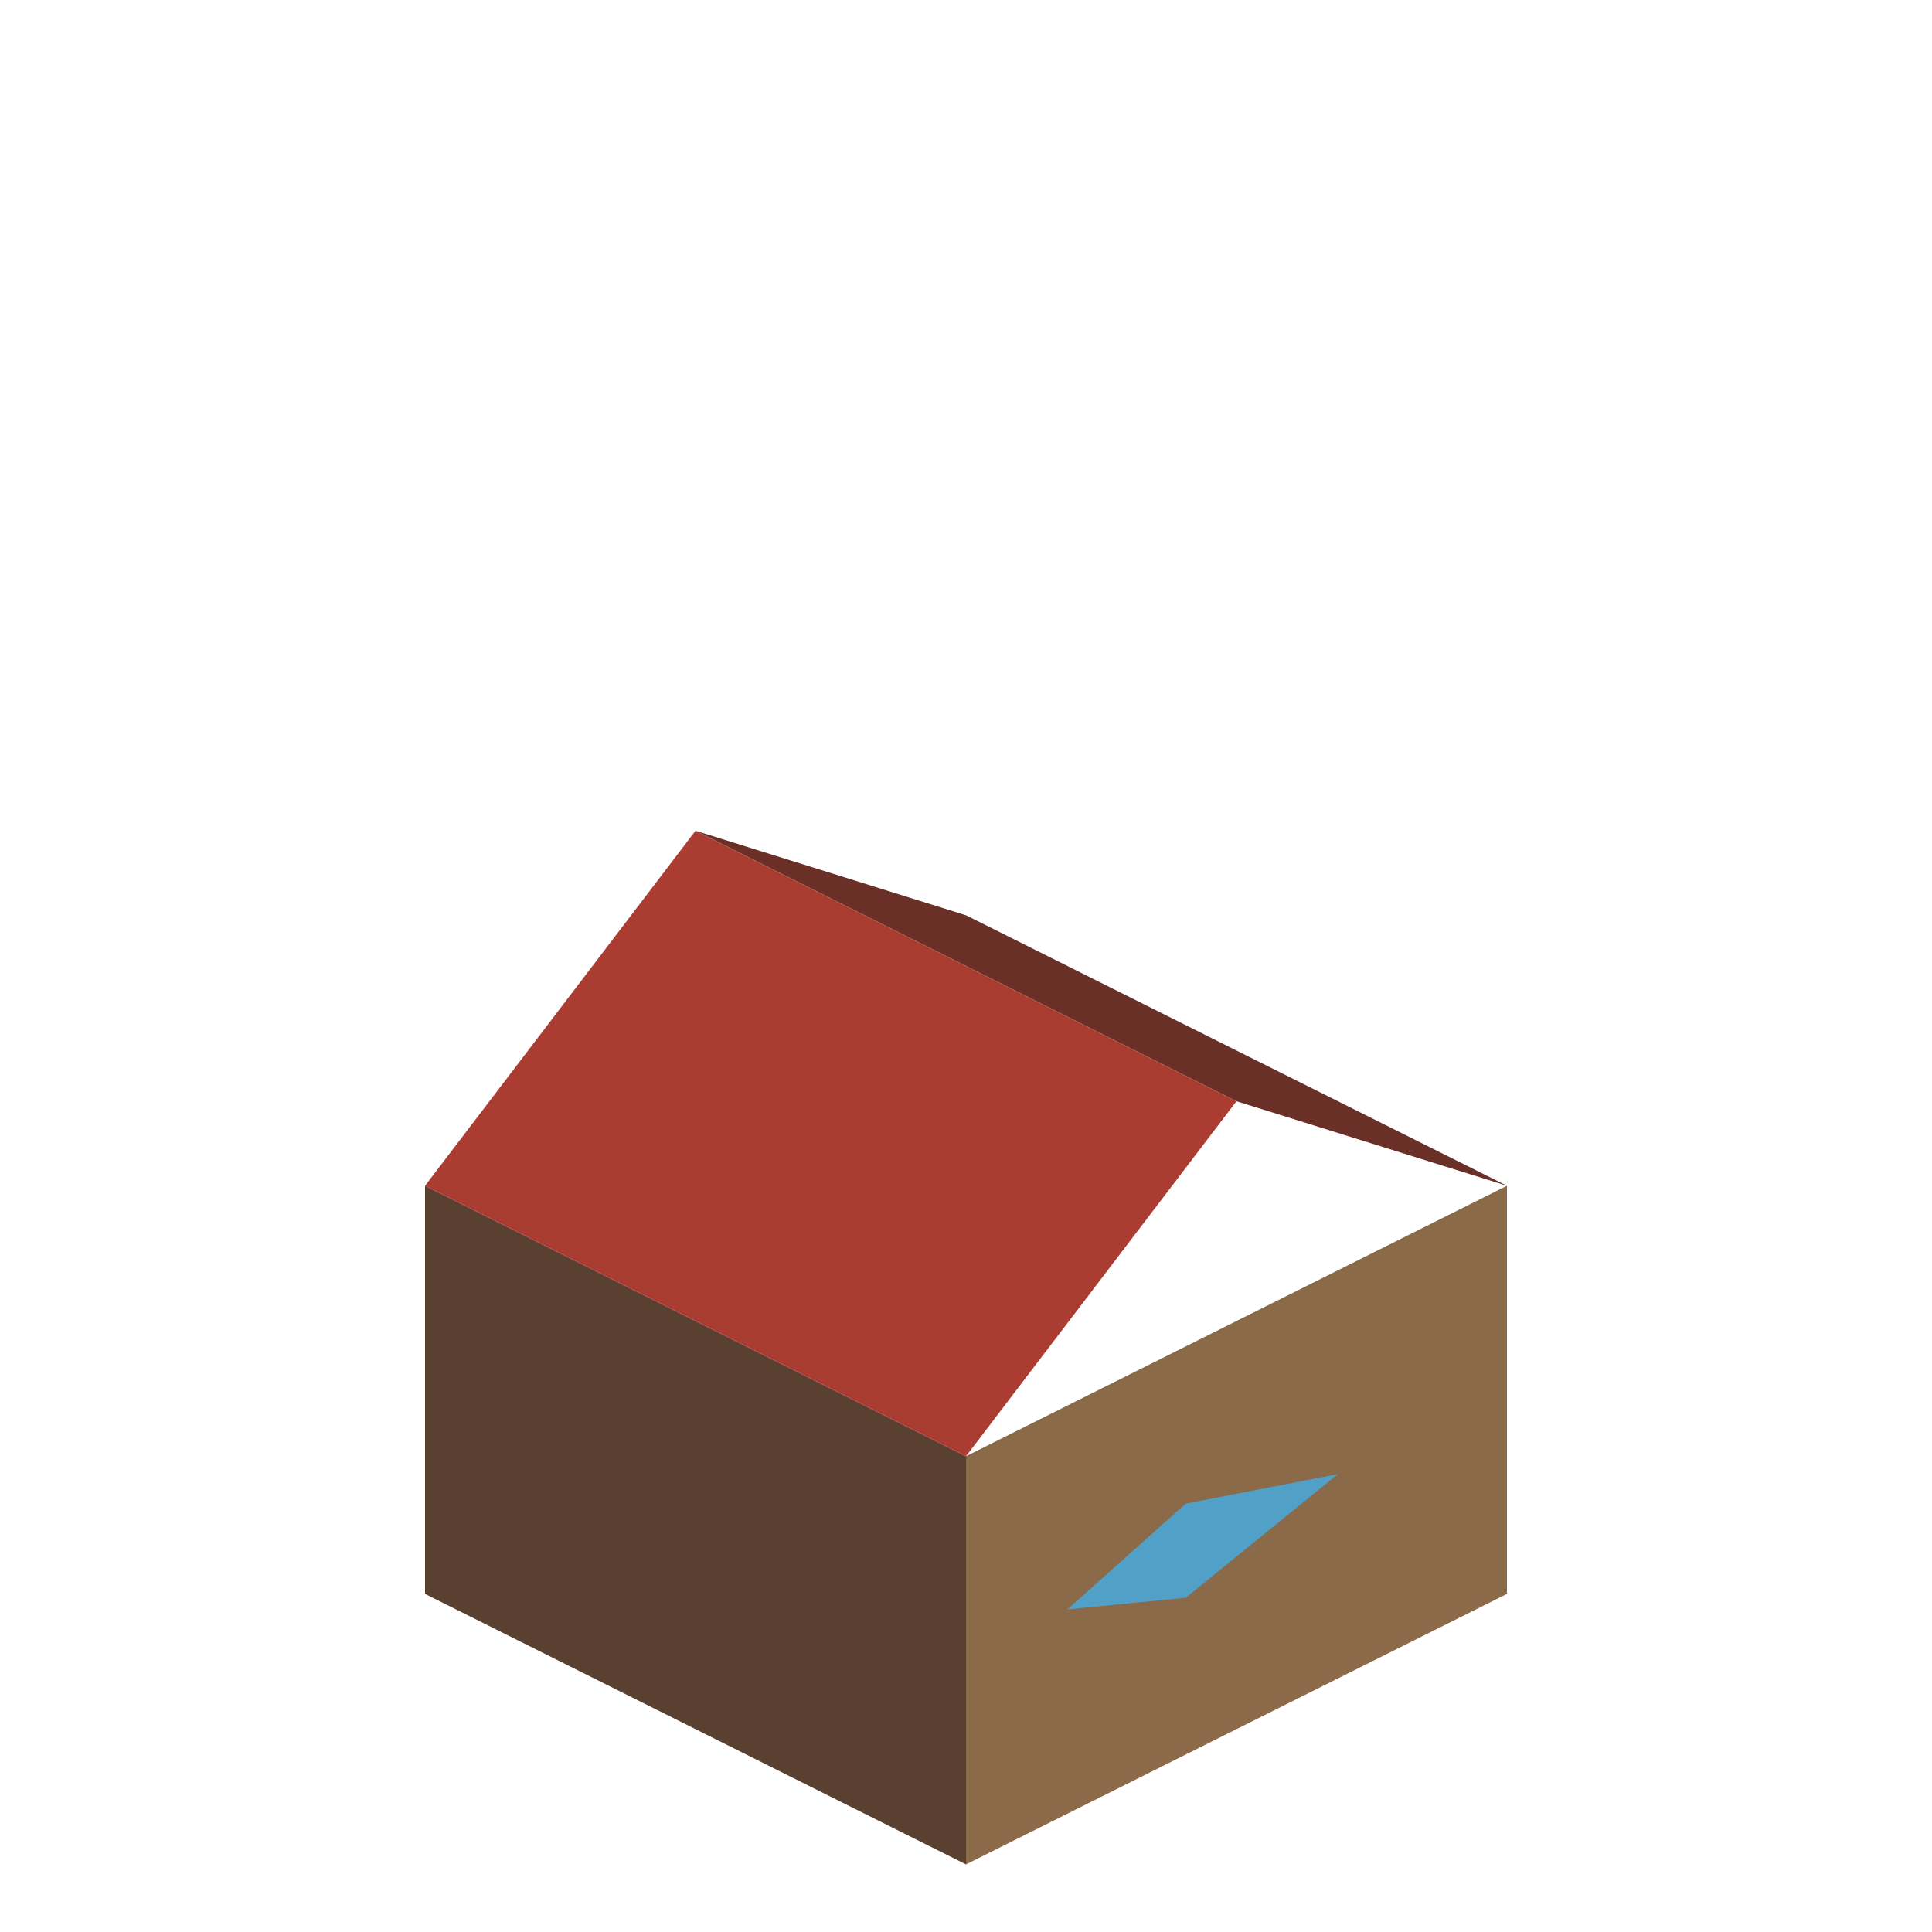
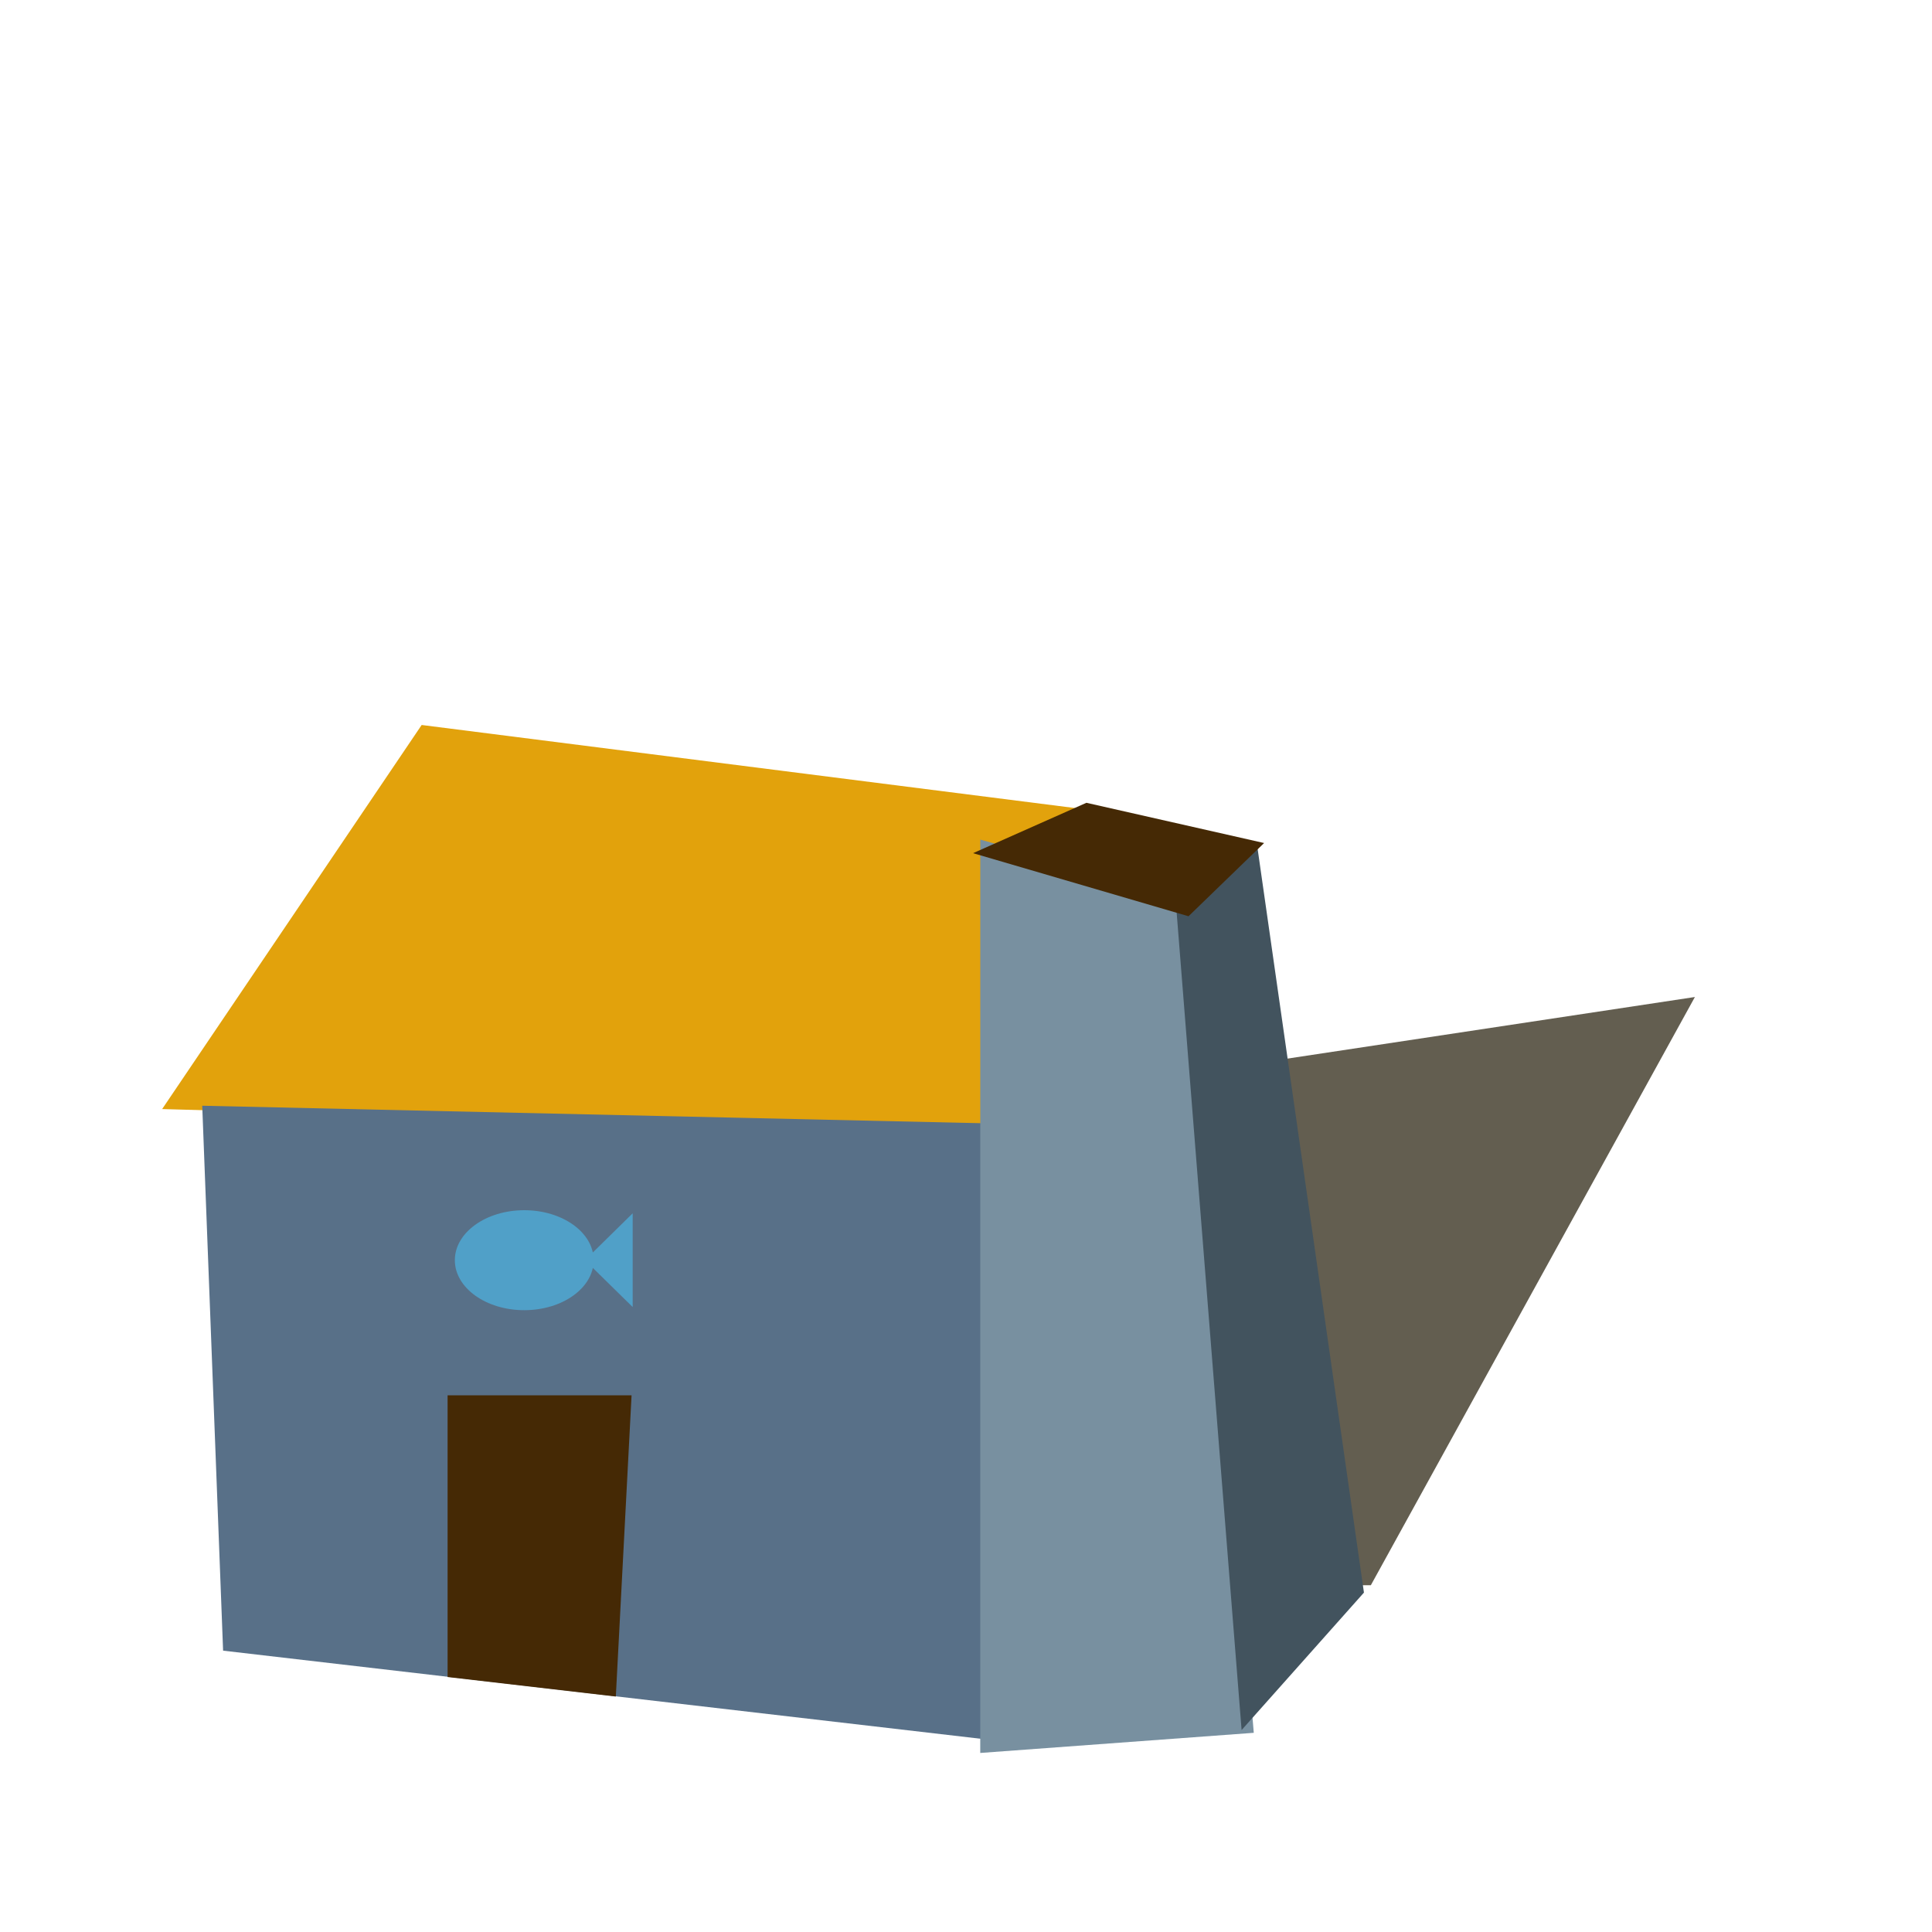
- <svg xmlns="http://www.w3.org/2000/svg" viewBox="0 0 40 40" width="400" height="400" data-home="0,0,40" data-anchor="20,20">
-   <g id="fisher">
-     <path id="wall_l" class="wall_l" d="M 8.80,33.00 L 20.00,38.60 L 20.00,30.15 L 8.80,24.55 Z" fill="#5a4030" />
-     <path id="wall_r" class="wall_r" d="M 31.20,33.00 L 20.00,38.60 L 20.00,30.15 L 31.20,24.55 Z" fill="#8a6a48" />
-     <path id="roof_dark" class="roof_dark" d="M 20.00,18.95 L 31.20,24.55 L 25.60,22.80 L 14.40,17.20 Z" fill="#6a3028" />
-     <path id="roof" class="roof" d="M 8.80,24.55 L 20.00,30.15 L 25.60,22.80 L 14.40,17.20 Z" fill="#aa3c32" />
-     <path id="accent" class="accent" d="M 27.70,30.52 L 24.55,33.08 L 22.10,33.32 L 24.55,31.13 Z" fill="#50a0c8" />
-   </g>
+ <svg xmlns="http://www.w3.org/2000/svg" viewBox="0 0 40 40" width="400" height="400" data-home="0,0,40" data-anchor="20,20" version="1.1" id="svg8">
+   <defs id="defs8" />
+   <path id="rect9" style="fill:#1e1602;fill-opacity:0.69;stroke-width:0.126" d="M 8.463,24.667 35.091,20.642 28.382,32.82 H 8.463 Z" fill="#1e1602" fill-opacity="0.69" />
+   <path id="rect8" style="fill:#e2a20c;stroke-width:0.191" d="M 8.73,15.01 22.266,16.731 20.587,23.443 3.357,22.962 Z" fill="#e2a20c" />
+   <path d="M 4.187,22.893 20.93,23.269 V 36.072 L 4.619,34.175 Z" fill="#587088" id="path3" style="stroke-width:1.14" />
+   <path id="rect5" style="fill:#7890a0;stroke-width:0.921" d="m 20.296,17.383 4.228,1.18 1.434,17.313 -5.663,0.417 z" fill="#7890a0" />
+   <path id="rect5-5" style="fill:#42535e;fill-opacity:1;stroke-width:0.921" d="m 24.336,18.576 1.686,-1.111 2.217,15.508 -2.533,2.846 z" fill="#42535e" fill-opacity="1" />
+   <path d="M 9.267,28.888 H 13.076 l -0.326,6.237 -3.483,-0.404 z" fill="#452905" id="path7" style="stroke-width:1.031" />
+   <path d="m 22.493,16.621 3.679,0.833 -1.565,1.516 -4.461,-1.306 z" fill="#452905" id="path7-3" style="stroke-width:1.031" />
+   <ellipse class="accent" cx="10.854" cy="26.091" rx="1.437" ry="1.035" fill="#50a0c8" id="ellipse7" style="stroke-width:0.539" />
+   <path class="accent" d="m 12.111,26.091 0.988,-0.971 v 1.941 z" fill="#50a0c8" id="path8" style="stroke-width:0.539" />
</svg>
